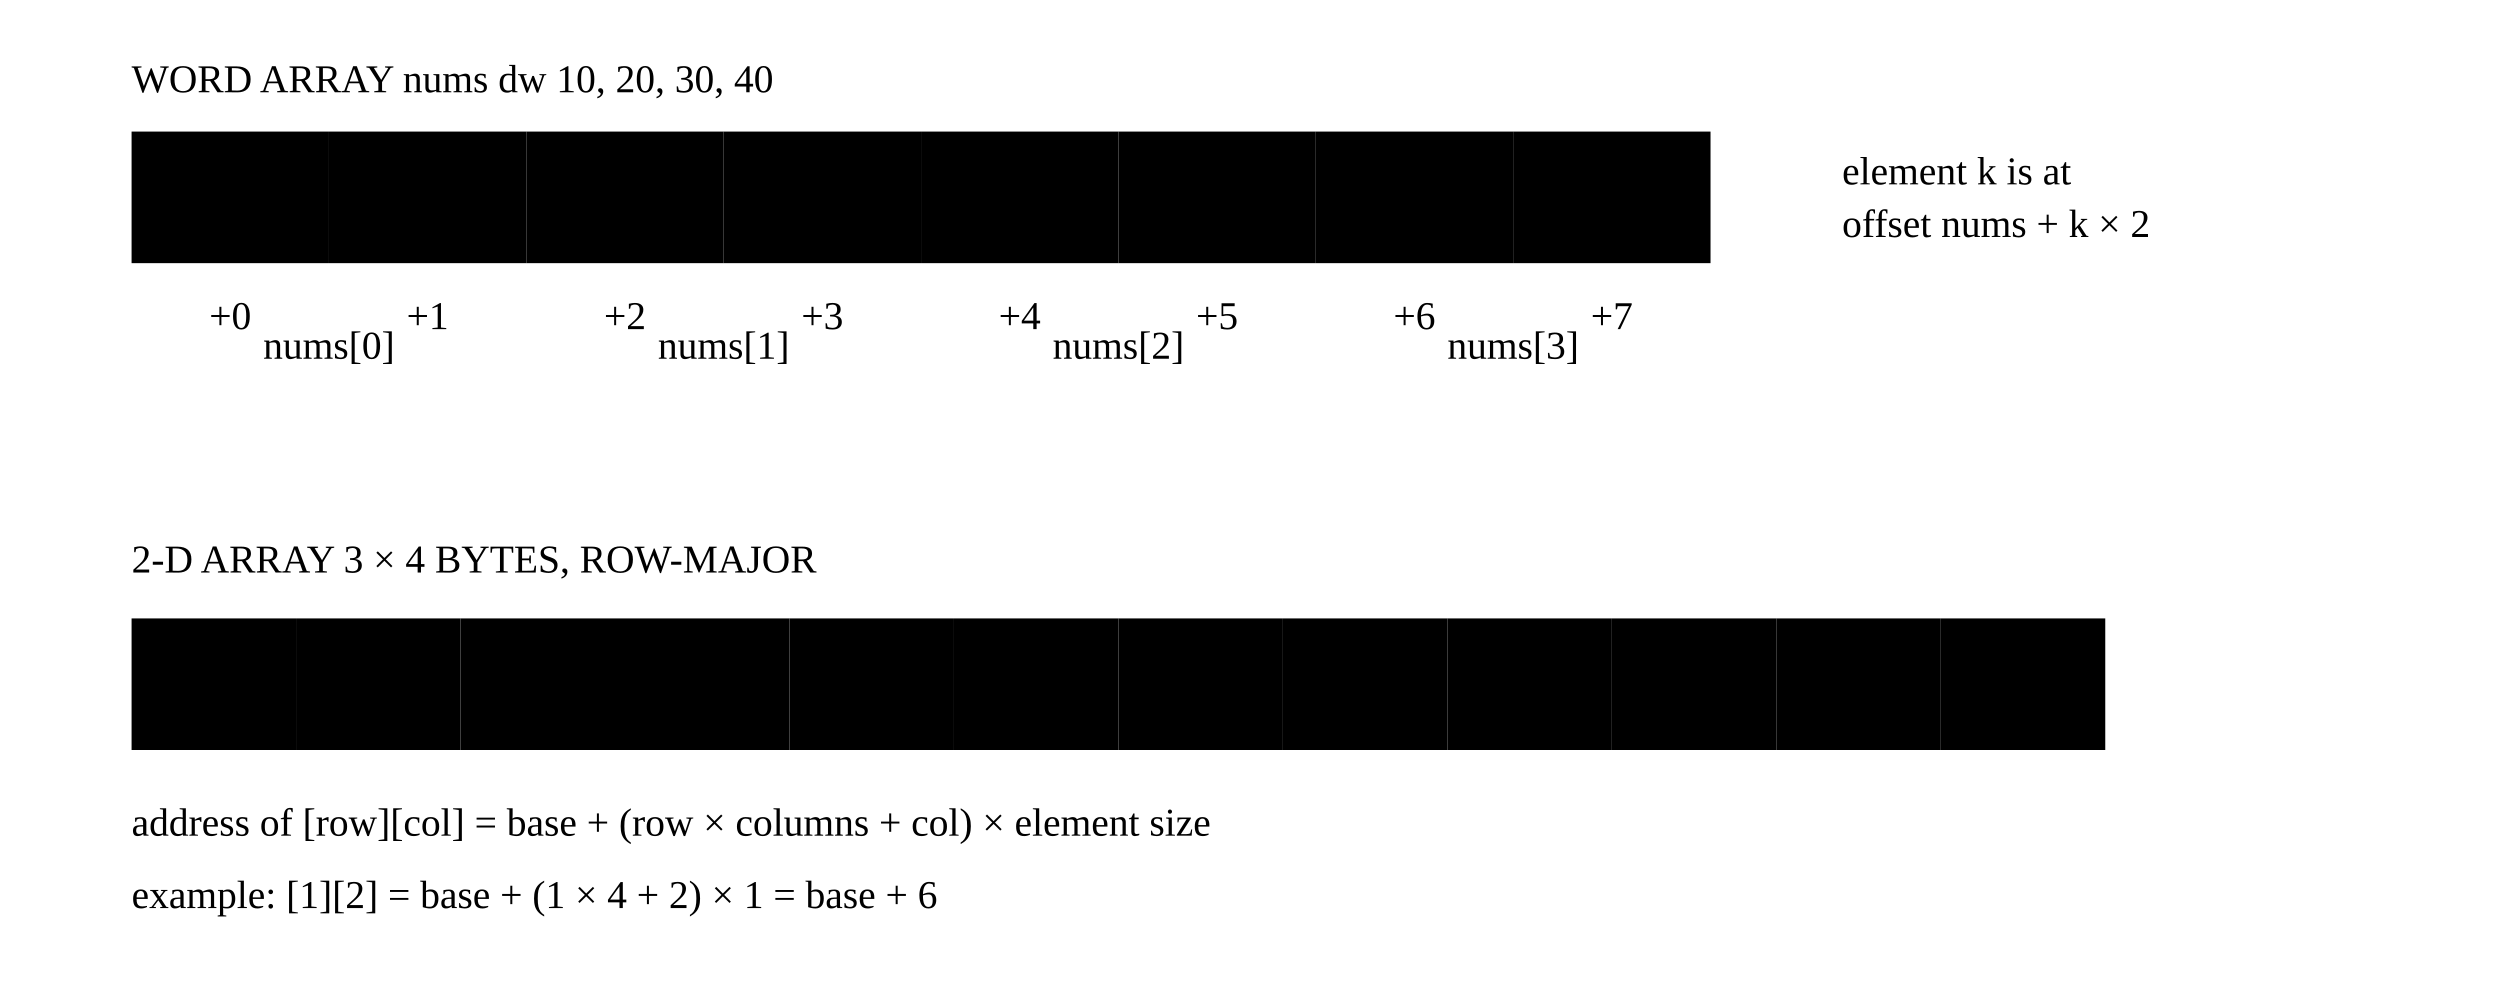
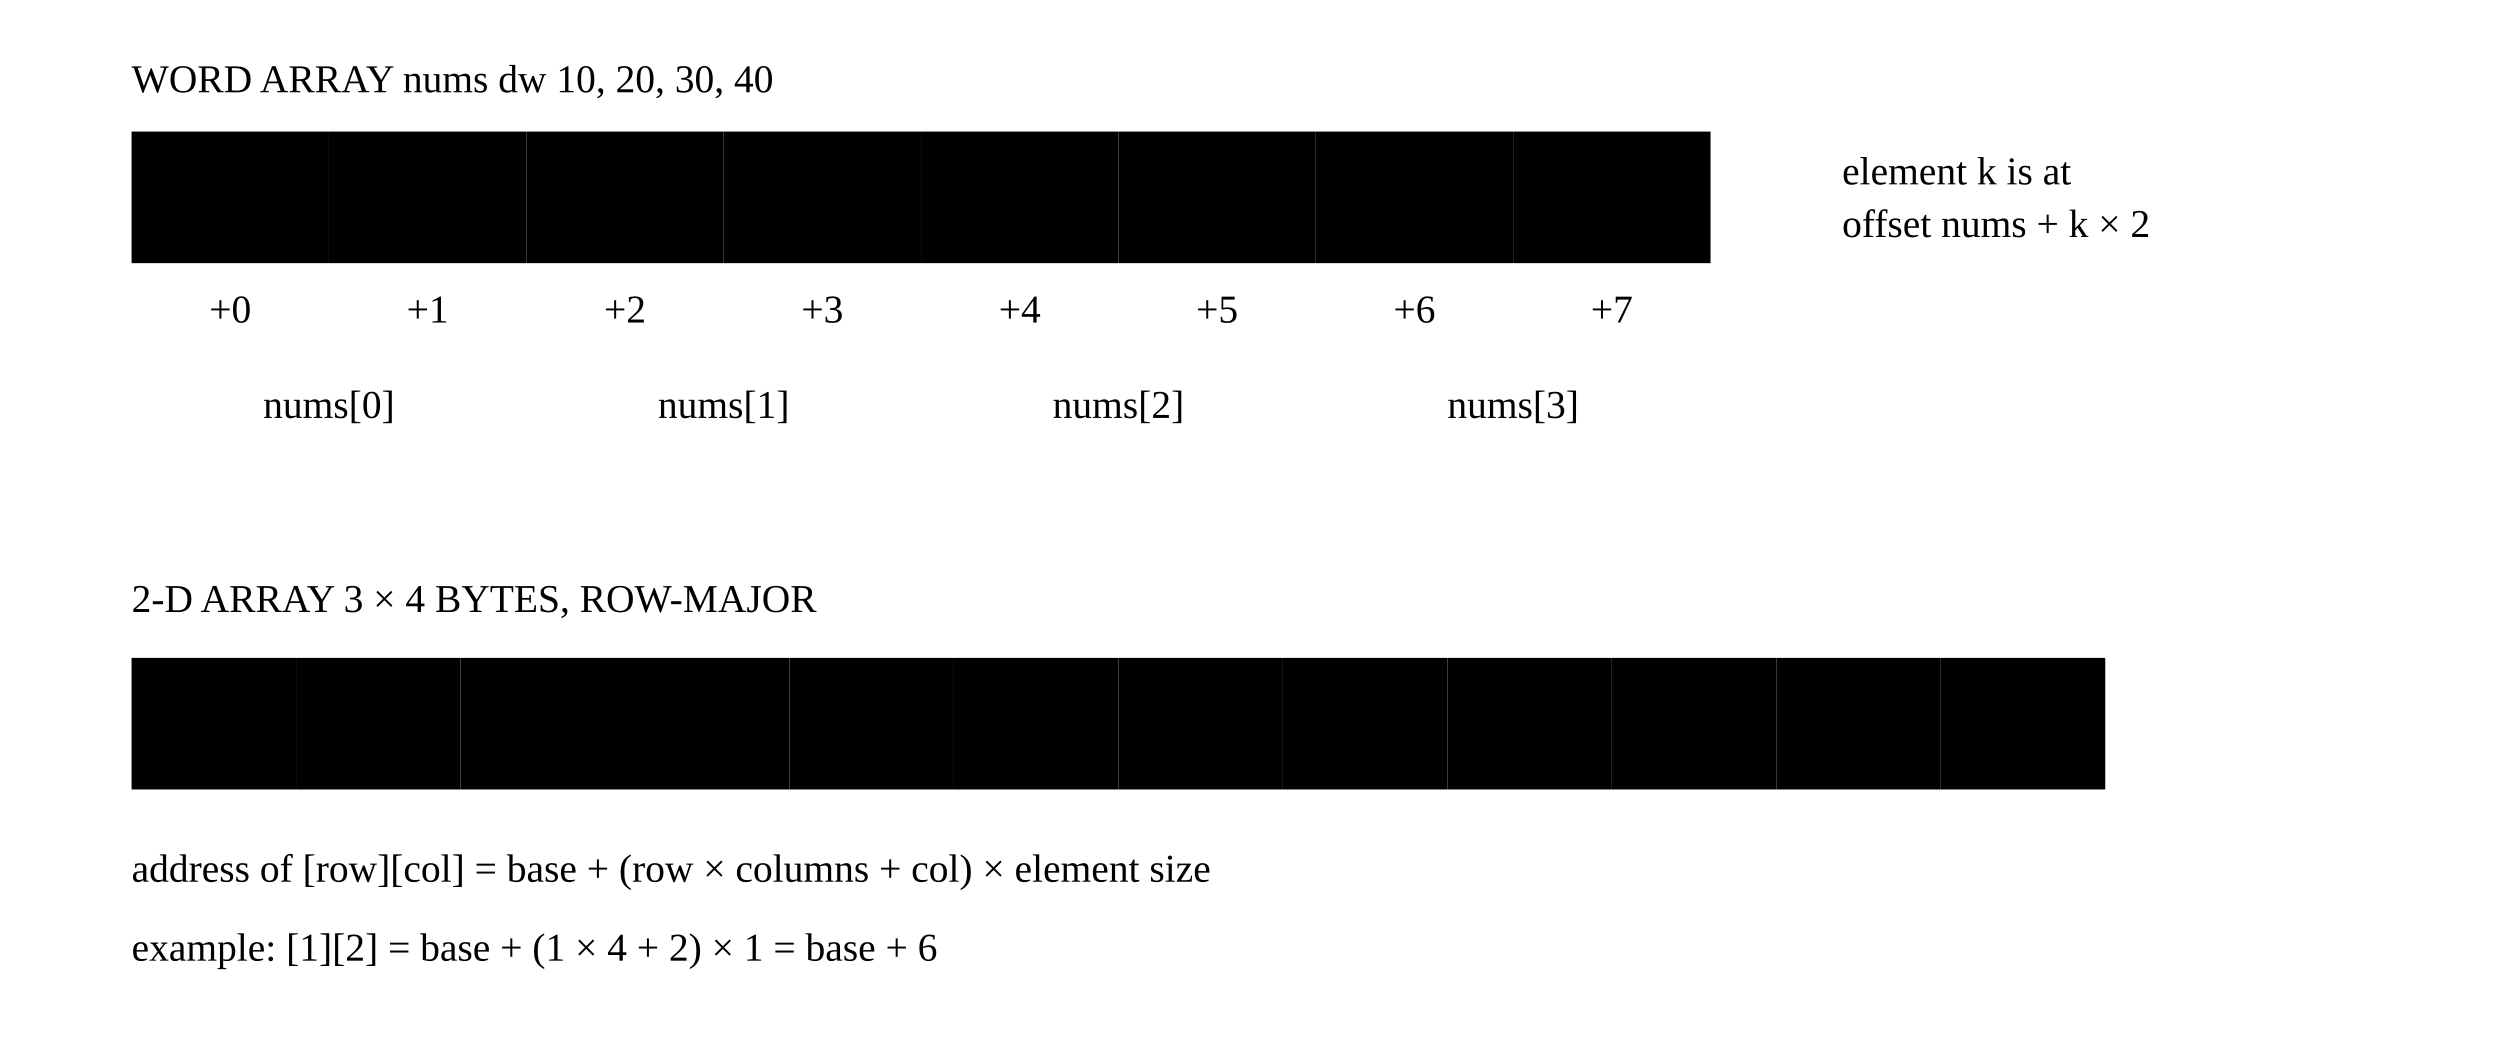
- <svg xmlns="http://www.w3.org/2000/svg" viewBox="0 0 760 300" style="min-width:620px">
+ <svg xmlns="http://www.w3.org/2000/svg" viewBox="0 0 760 320" style="min-width:620px">
  <rect class="d-box-3" x="40" y="40" width="60" height="40" rx="0" />
  <rect class="d-box-2" x="100" y="40" width="60" height="40" rx="0" />
  <rect class="d-box-3" x="160" y="40" width="60" height="40" rx="0" />
  <rect class="d-box-2" x="220" y="40" width="60" height="40" rx="0" />
  <rect class="d-box-3" x="280" y="40" width="60" height="40" rx="0" />
  <rect class="d-box-2" x="340" y="40" width="60" height="40" rx="0" />
  <rect class="d-box-3" x="400" y="40" width="60" height="40" rx="0" />
  <rect class="d-box-2" x="460" y="40" width="60" height="40" rx="0" />
-   <path class="d-line-mut d-arr2" d="M40.0 118.0 L160.0 118.0" />
-   <path class="d-line-mut" d="M40.0 112.0 L40.0 124.0" />
-   <path class="d-line-mut" d="M160.0 112.0 L160.0 124.0" />
-   <path class="d-line-mut d-arr2" d="M160.0 118.0 L280.0 118.0" />
-   <path class="d-line-mut" d="M160.0 112.0 L160.0 124.0" />
-   <path class="d-line-mut" d="M280.0 112.0 L280.0 124.0" />
-   <path class="d-line-mut d-arr2" d="M280.0 118.0 L400.0 118.0" />
-   <path class="d-line-mut" d="M280.0 112.0 L280.0 124.0" />
-   <path class="d-line-mut" d="M400.0 112.0 L400.0 124.0" />
-   <path class="d-line-mut d-arr2" d="M400.0 118.0 L520.0 118.0" />
-   <path class="d-line-mut" d="M400.0 112.0 L400.0 124.0" />
-   <path class="d-line-mut" d="M520.0 112.0 L520.0 124.0" />
-   <rect class="d-box-2" x="40" y="188" width="50" height="40" rx="0" />
-   <rect class="d-box-2" x="90" y="188" width="50" height="40" rx="0" />
-   <rect class="d-box-2" x="140" y="188" width="50" height="40" rx="0" />
-   <rect class="d-box-2" x="190" y="188" width="50" height="40" rx="0" />
-   <rect class="d-box-3" x="240" y="188" width="50" height="40" rx="0" />
-   <rect class="d-box-3" x="290" y="188" width="50" height="40" rx="0" />
-   <rect class="d-box-3" x="340" y="188" width="50" height="40" rx="0" />
-   <rect class="d-box-3" x="390" y="188" width="50" height="40" rx="0" />
-   <rect class="d-box-2" x="440" y="188" width="50" height="40" rx="0" />
-   <rect class="d-box-2" x="490" y="188" width="50" height="40" rx="0" />
-   <rect class="d-box-2" x="540" y="188" width="50" height="40" rx="0" />
-   <rect class="d-box-2" x="590" y="188" width="50" height="40" rx="0" />
+   <path class="d-line-mut d-arr2" d="M40.0 136.0 L160.0 136.0" />
+   <path class="d-line-mut" d="M40.0 130.0 L40.0 142.0" />
+   <path class="d-line-mut" d="M160.0 130.0 L160.0 142.0" />
+   <path class="d-line-mut d-arr2" d="M160.0 136.0 L280.0 136.0" />
+   <path class="d-line-mut" d="M160.0 130.0 L160.0 142.0" />
+   <path class="d-line-mut" d="M280.0 130.0 L280.0 142.0" />
+   <path class="d-line-mut d-arr2" d="M280.0 136.0 L400.0 136.0" />
+   <path class="d-line-mut" d="M280.0 130.0 L280.0 142.0" />
+   <path class="d-line-mut" d="M400.0 130.0 L400.0 142.0" />
+   <path class="d-line-mut d-arr2" d="M400.0 136.0 L520.0 136.0" />
+   <path class="d-line-mut" d="M400.0 130.0 L400.0 142.0" />
+   <path class="d-line-mut" d="M520.0 130.0 L520.0 142.0" />
+   <rect class="d-box-2" x="40" y="200" width="50" height="40" rx="0" />
+   <rect class="d-box-2" x="90" y="200" width="50" height="40" rx="0" />
+   <rect class="d-box-2" x="140" y="200" width="50" height="40" rx="0" />
+   <rect class="d-box-2" x="190" y="200" width="50" height="40" rx="0" />
+   <rect class="d-box-3" x="240" y="200" width="50" height="40" rx="0" />
+   <rect class="d-box-3" x="290" y="200" width="50" height="40" rx="0" />
+   <rect class="d-box-3" x="340" y="200" width="50" height="40" rx="0" />
+   <rect class="d-box-3" x="390" y="200" width="50" height="40" rx="0" />
+   <rect class="d-box-2" x="440" y="200" width="50" height="40" rx="0" />
+   <rect class="d-box-2" x="490" y="200" width="50" height="40" rx="0" />
+   <rect class="d-box-2" x="540" y="200" width="50" height="40" rx="0" />
+   <rect class="d-box-2" x="590" y="200" width="50" height="40" rx="0" />
  <text class="d-caps" x="40" y="24.0" text-anchor="start" dominant-baseline="central">WORD ARRAY   nums dw 10, 20, 30, 40</text>
  <text class="d-mono" x="70" y="60.0" text-anchor="middle" dominant-baseline="central">0A</text>
-   <text class="d-small" x="70" y="96.0" text-anchor="middle" dominant-baseline="central">+0</text>
+   <text class="d-small" x="70" y="94.0" text-anchor="middle" dominant-baseline="central">+0</text>
  <text class="d-mono" x="130" y="60.0" text-anchor="middle" dominant-baseline="central">00</text>
-   <text class="d-small" x="130" y="96.0" text-anchor="middle" dominant-baseline="central">+1</text>
+   <text class="d-small" x="130" y="94.0" text-anchor="middle" dominant-baseline="central">+1</text>
  <text class="d-mono" x="190" y="60.0" text-anchor="middle" dominant-baseline="central">14</text>
-   <text class="d-small" x="190" y="96.0" text-anchor="middle" dominant-baseline="central">+2</text>
+   <text class="d-small" x="190" y="94.0" text-anchor="middle" dominant-baseline="central">+2</text>
  <text class="d-mono" x="250" y="60.0" text-anchor="middle" dominant-baseline="central">00</text>
-   <text class="d-small" x="250" y="96.0" text-anchor="middle" dominant-baseline="central">+3</text>
+   <text class="d-small" x="250" y="94.0" text-anchor="middle" dominant-baseline="central">+3</text>
  <text class="d-mono" x="310" y="60.0" text-anchor="middle" dominant-baseline="central">1E</text>
-   <text class="d-small" x="310" y="96.0" text-anchor="middle" dominant-baseline="central">+4</text>
+   <text class="d-small" x="310" y="94.0" text-anchor="middle" dominant-baseline="central">+4</text>
  <text class="d-mono" x="370" y="60.0" text-anchor="middle" dominant-baseline="central">00</text>
-   <text class="d-small" x="370" y="96.0" text-anchor="middle" dominant-baseline="central">+5</text>
+   <text class="d-small" x="370" y="94.0" text-anchor="middle" dominant-baseline="central">+5</text>
  <text class="d-mono" x="430" y="60.0" text-anchor="middle" dominant-baseline="central">28</text>
-   <text class="d-small" x="430" y="96.0" text-anchor="middle" dominant-baseline="central">+6</text>
+   <text class="d-small" x="430" y="94.0" text-anchor="middle" dominant-baseline="central">+6</text>
  <text class="d-mono" x="490" y="60.0" text-anchor="middle" dominant-baseline="central">00</text>
-   <text class="d-small" x="490" y="96.0" text-anchor="middle" dominant-baseline="central">+7</text>
-   <text class="d-small" x="100" y="105.0" text-anchor="middle" dominant-baseline="central">nums[0]</text>
-   <text class="d-small" x="220" y="105.0" text-anchor="middle" dominant-baseline="central">nums[1]</text>
-   <text class="d-small" x="340" y="105.0" text-anchor="middle" dominant-baseline="central">nums[2]</text>
-   <text class="d-small" x="460" y="105.0" text-anchor="middle" dominant-baseline="central">nums[3]</text>
+   <text class="d-small" x="490" y="94.0" text-anchor="middle" dominant-baseline="central">+7</text>
+   <text class="d-small" x="100" y="123.0" text-anchor="middle" dominant-baseline="central">nums[0]</text>
+   <text class="d-small" x="220" y="123.0" text-anchor="middle" dominant-baseline="central">nums[1]</text>
+   <text class="d-small" x="340" y="123.0" text-anchor="middle" dominant-baseline="central">nums[2]</text>
+   <text class="d-small" x="460" y="123.0" text-anchor="middle" dominant-baseline="central">nums[3]</text>
  <text class="d-label" x="560" y="52.0" text-anchor="start" dominant-baseline="central">element k is at</text>
  <text class="d-label" x="560" y="68.0" text-anchor="start" dominant-baseline="central">offset nums + k × 2</text>
-   <text class="d-caps" x="40" y="170.0" text-anchor="start" dominant-baseline="central">2-D ARRAY  3 × 4 BYTES, ROW-MAJOR</text>
-   <text class="d-mono" x="65" y="208.0" text-anchor="middle" dominant-baseline="central">0,0</text>
-   <text class="d-mono" x="115" y="208.0" text-anchor="middle" dominant-baseline="central">0,1</text>
-   <text class="d-mono" x="165" y="208.0" text-anchor="middle" dominant-baseline="central">0,2</text>
-   <text class="d-mono" x="215" y="208.0" text-anchor="middle" dominant-baseline="central">0,3</text>
-   <text class="d-mono" x="265" y="208.0" text-anchor="middle" dominant-baseline="central">1,0</text>
-   <text class="d-mono" x="315" y="208.0" text-anchor="middle" dominant-baseline="central">1,1</text>
-   <text class="d-mono" x="365" y="208.0" text-anchor="middle" dominant-baseline="central">1,2</text>
-   <text class="d-mono" x="415" y="208.0" text-anchor="middle" dominant-baseline="central">1,3</text>
-   <text class="d-mono" x="465" y="208.0" text-anchor="middle" dominant-baseline="central">2,0</text>
-   <text class="d-mono" x="515" y="208.0" text-anchor="middle" dominant-baseline="central">2,1</text>
-   <text class="d-mono" x="565" y="208.0" text-anchor="middle" dominant-baseline="central">2,2</text>
-   <text class="d-mono" x="615" y="208.0" text-anchor="middle" dominant-baseline="central">2,3</text>
-   <text class="d-mono" x="40" y="250.0" text-anchor="start" dominant-baseline="central">address of [row][col] = base + (row × columns + col) × element size</text>
-   <text class="d-small" x="40" y="272.0" text-anchor="start" dominant-baseline="central">example: [1][2] = base + (1 × 4 + 2) × 1 = base + 6</text>
+   <text class="d-caps" x="40" y="182.0" text-anchor="start" dominant-baseline="central">2-D ARRAY  3 × 4 BYTES, ROW-MAJOR</text>
+   <text class="d-mono" x="65" y="220.0" text-anchor="middle" dominant-baseline="central">0,0</text>
+   <text class="d-mono" x="115" y="220.0" text-anchor="middle" dominant-baseline="central">0,1</text>
+   <text class="d-mono" x="165" y="220.0" text-anchor="middle" dominant-baseline="central">0,2</text>
+   <text class="d-mono" x="215" y="220.0" text-anchor="middle" dominant-baseline="central">0,3</text>
+   <text class="d-mono" x="265" y="220.0" text-anchor="middle" dominant-baseline="central">1,0</text>
+   <text class="d-mono" x="315" y="220.0" text-anchor="middle" dominant-baseline="central">1,1</text>
+   <text class="d-mono" x="365" y="220.0" text-anchor="middle" dominant-baseline="central">1,2</text>
+   <text class="d-mono" x="415" y="220.0" text-anchor="middle" dominant-baseline="central">1,3</text>
+   <text class="d-mono" x="465" y="220.0" text-anchor="middle" dominant-baseline="central">2,0</text>
+   <text class="d-mono" x="515" y="220.0" text-anchor="middle" dominant-baseline="central">2,1</text>
+   <text class="d-mono" x="565" y="220.0" text-anchor="middle" dominant-baseline="central">2,2</text>
+   <text class="d-mono" x="615" y="220.0" text-anchor="middle" dominant-baseline="central">2,3</text>
+   <text class="d-mono" x="40" y="264.0" text-anchor="start" dominant-baseline="central">address of [row][col] = base + (row × columns + col) × element size</text>
+   <text class="d-small" x="40" y="288.0" text-anchor="start" dominant-baseline="central">example: [1][2] = base + (1 × 4 + 2) × 1 = base + 6</text>
</svg>
